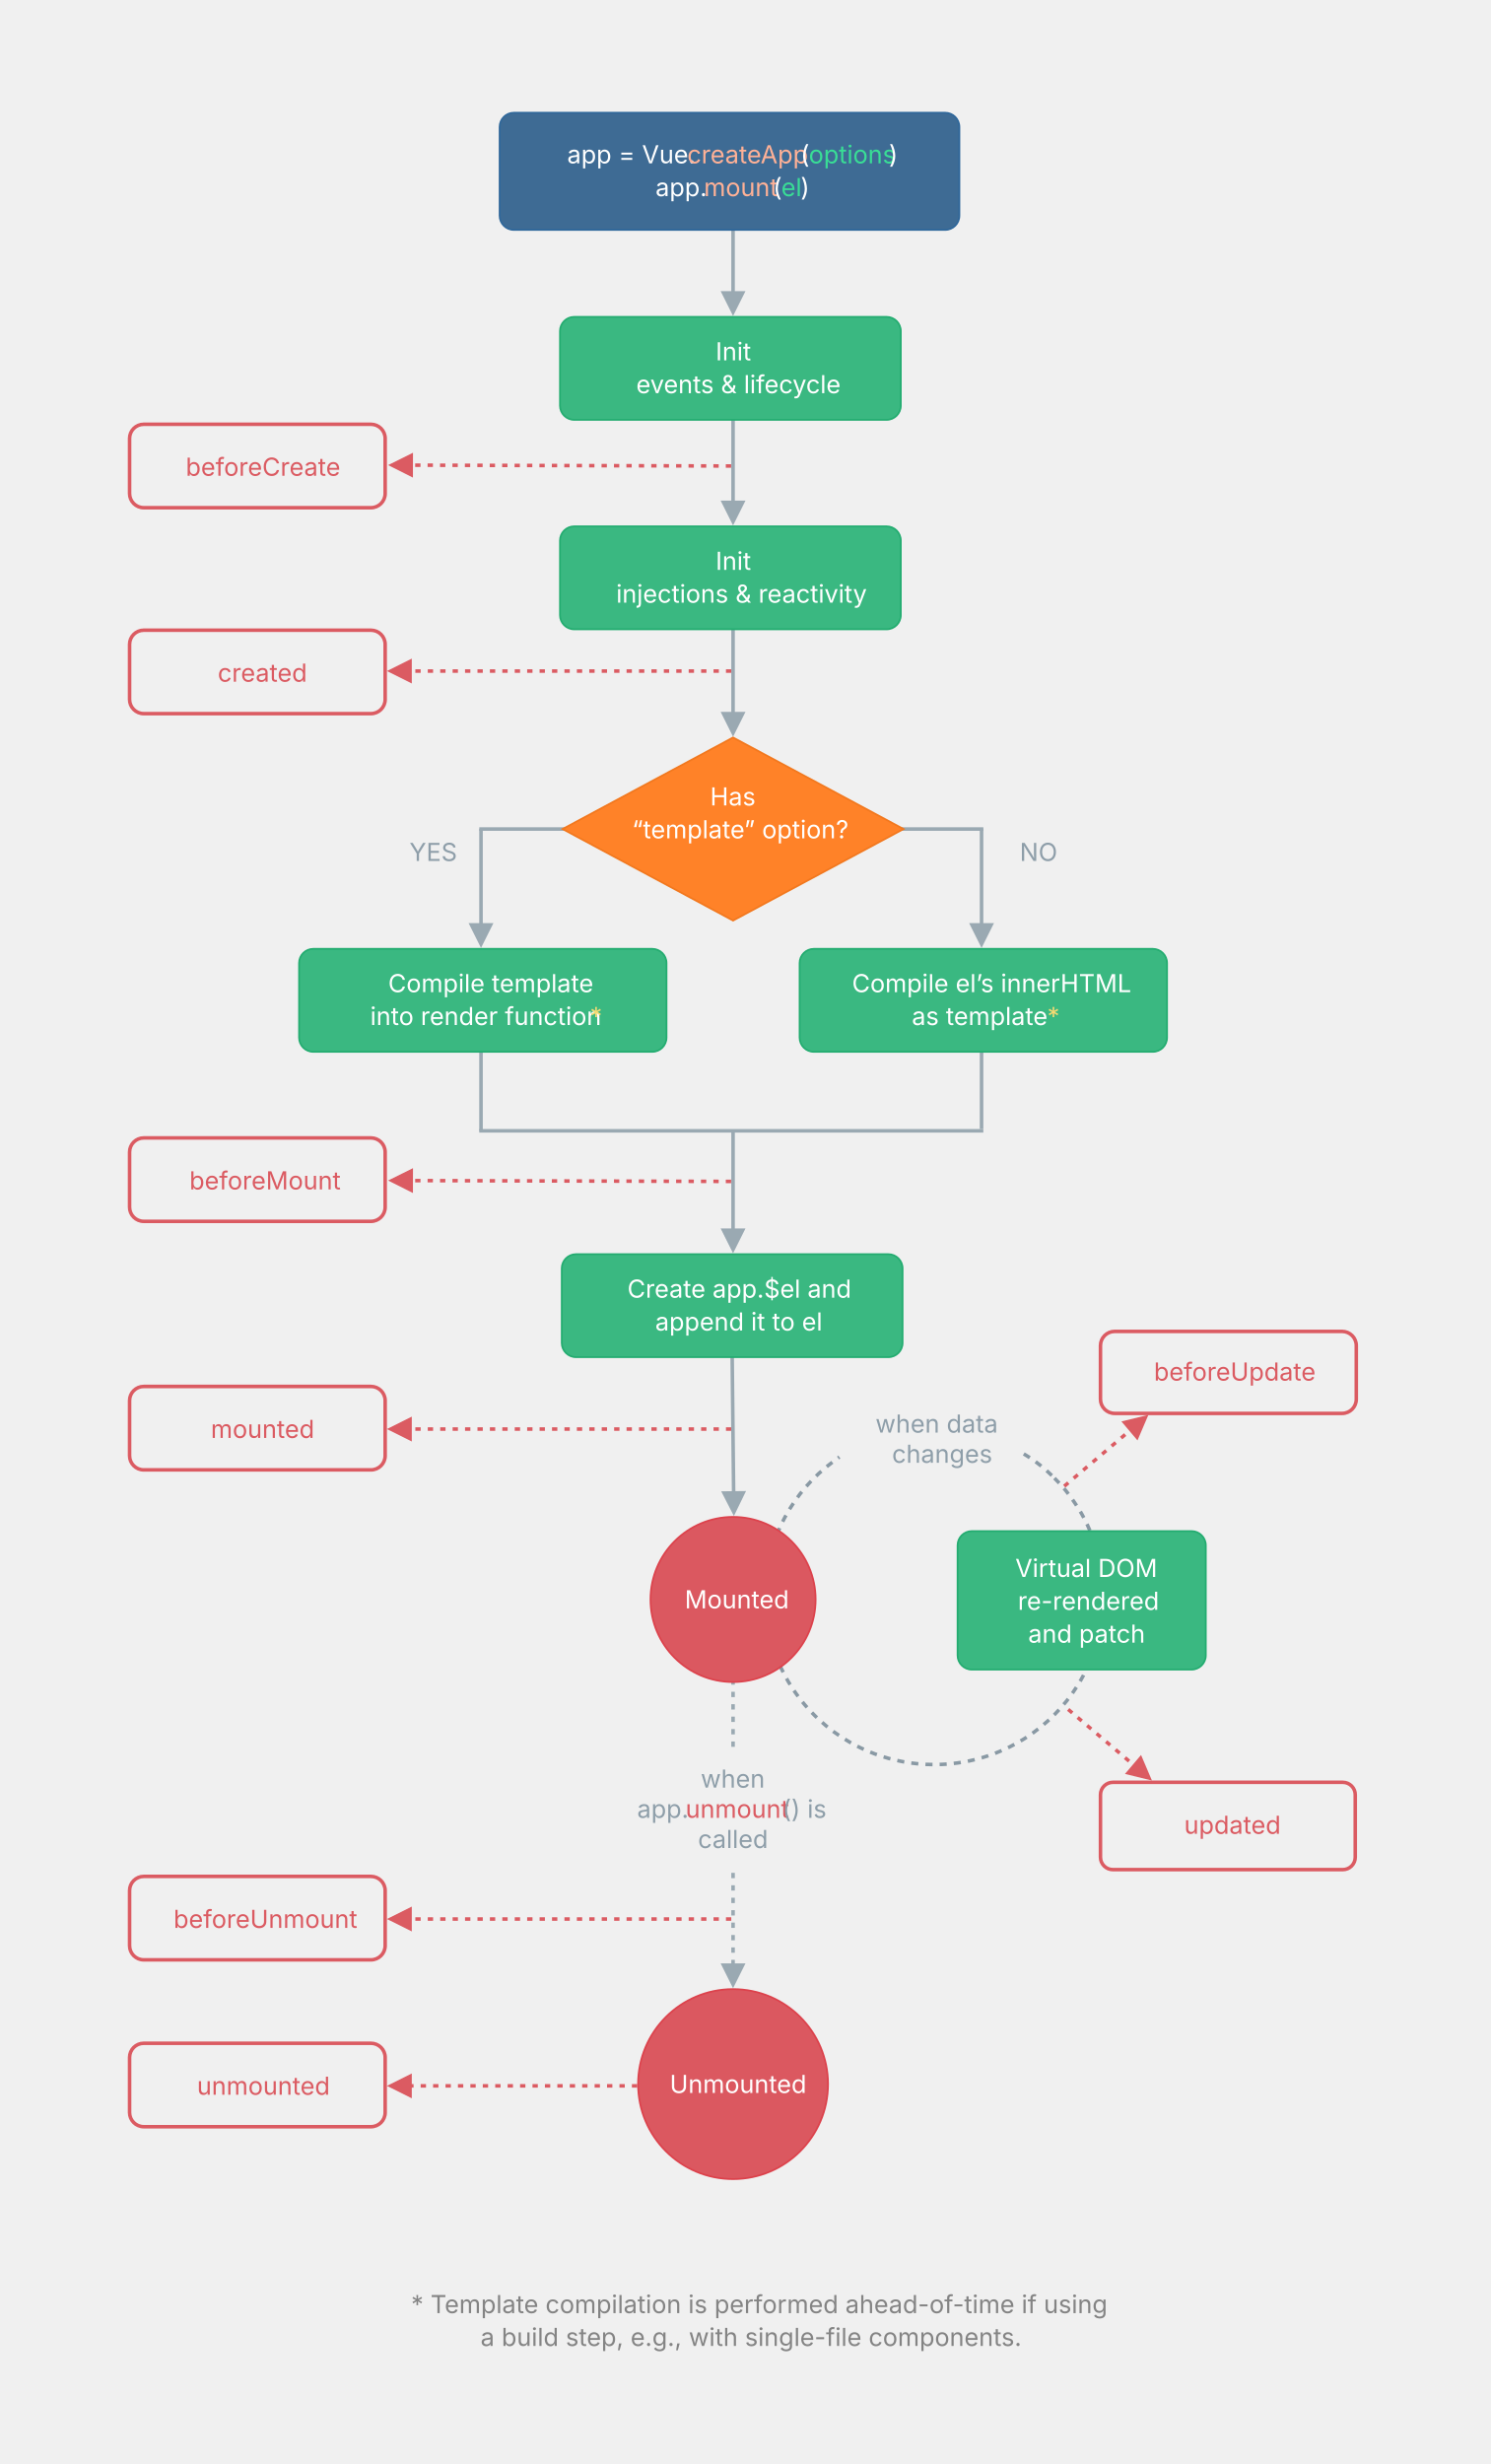
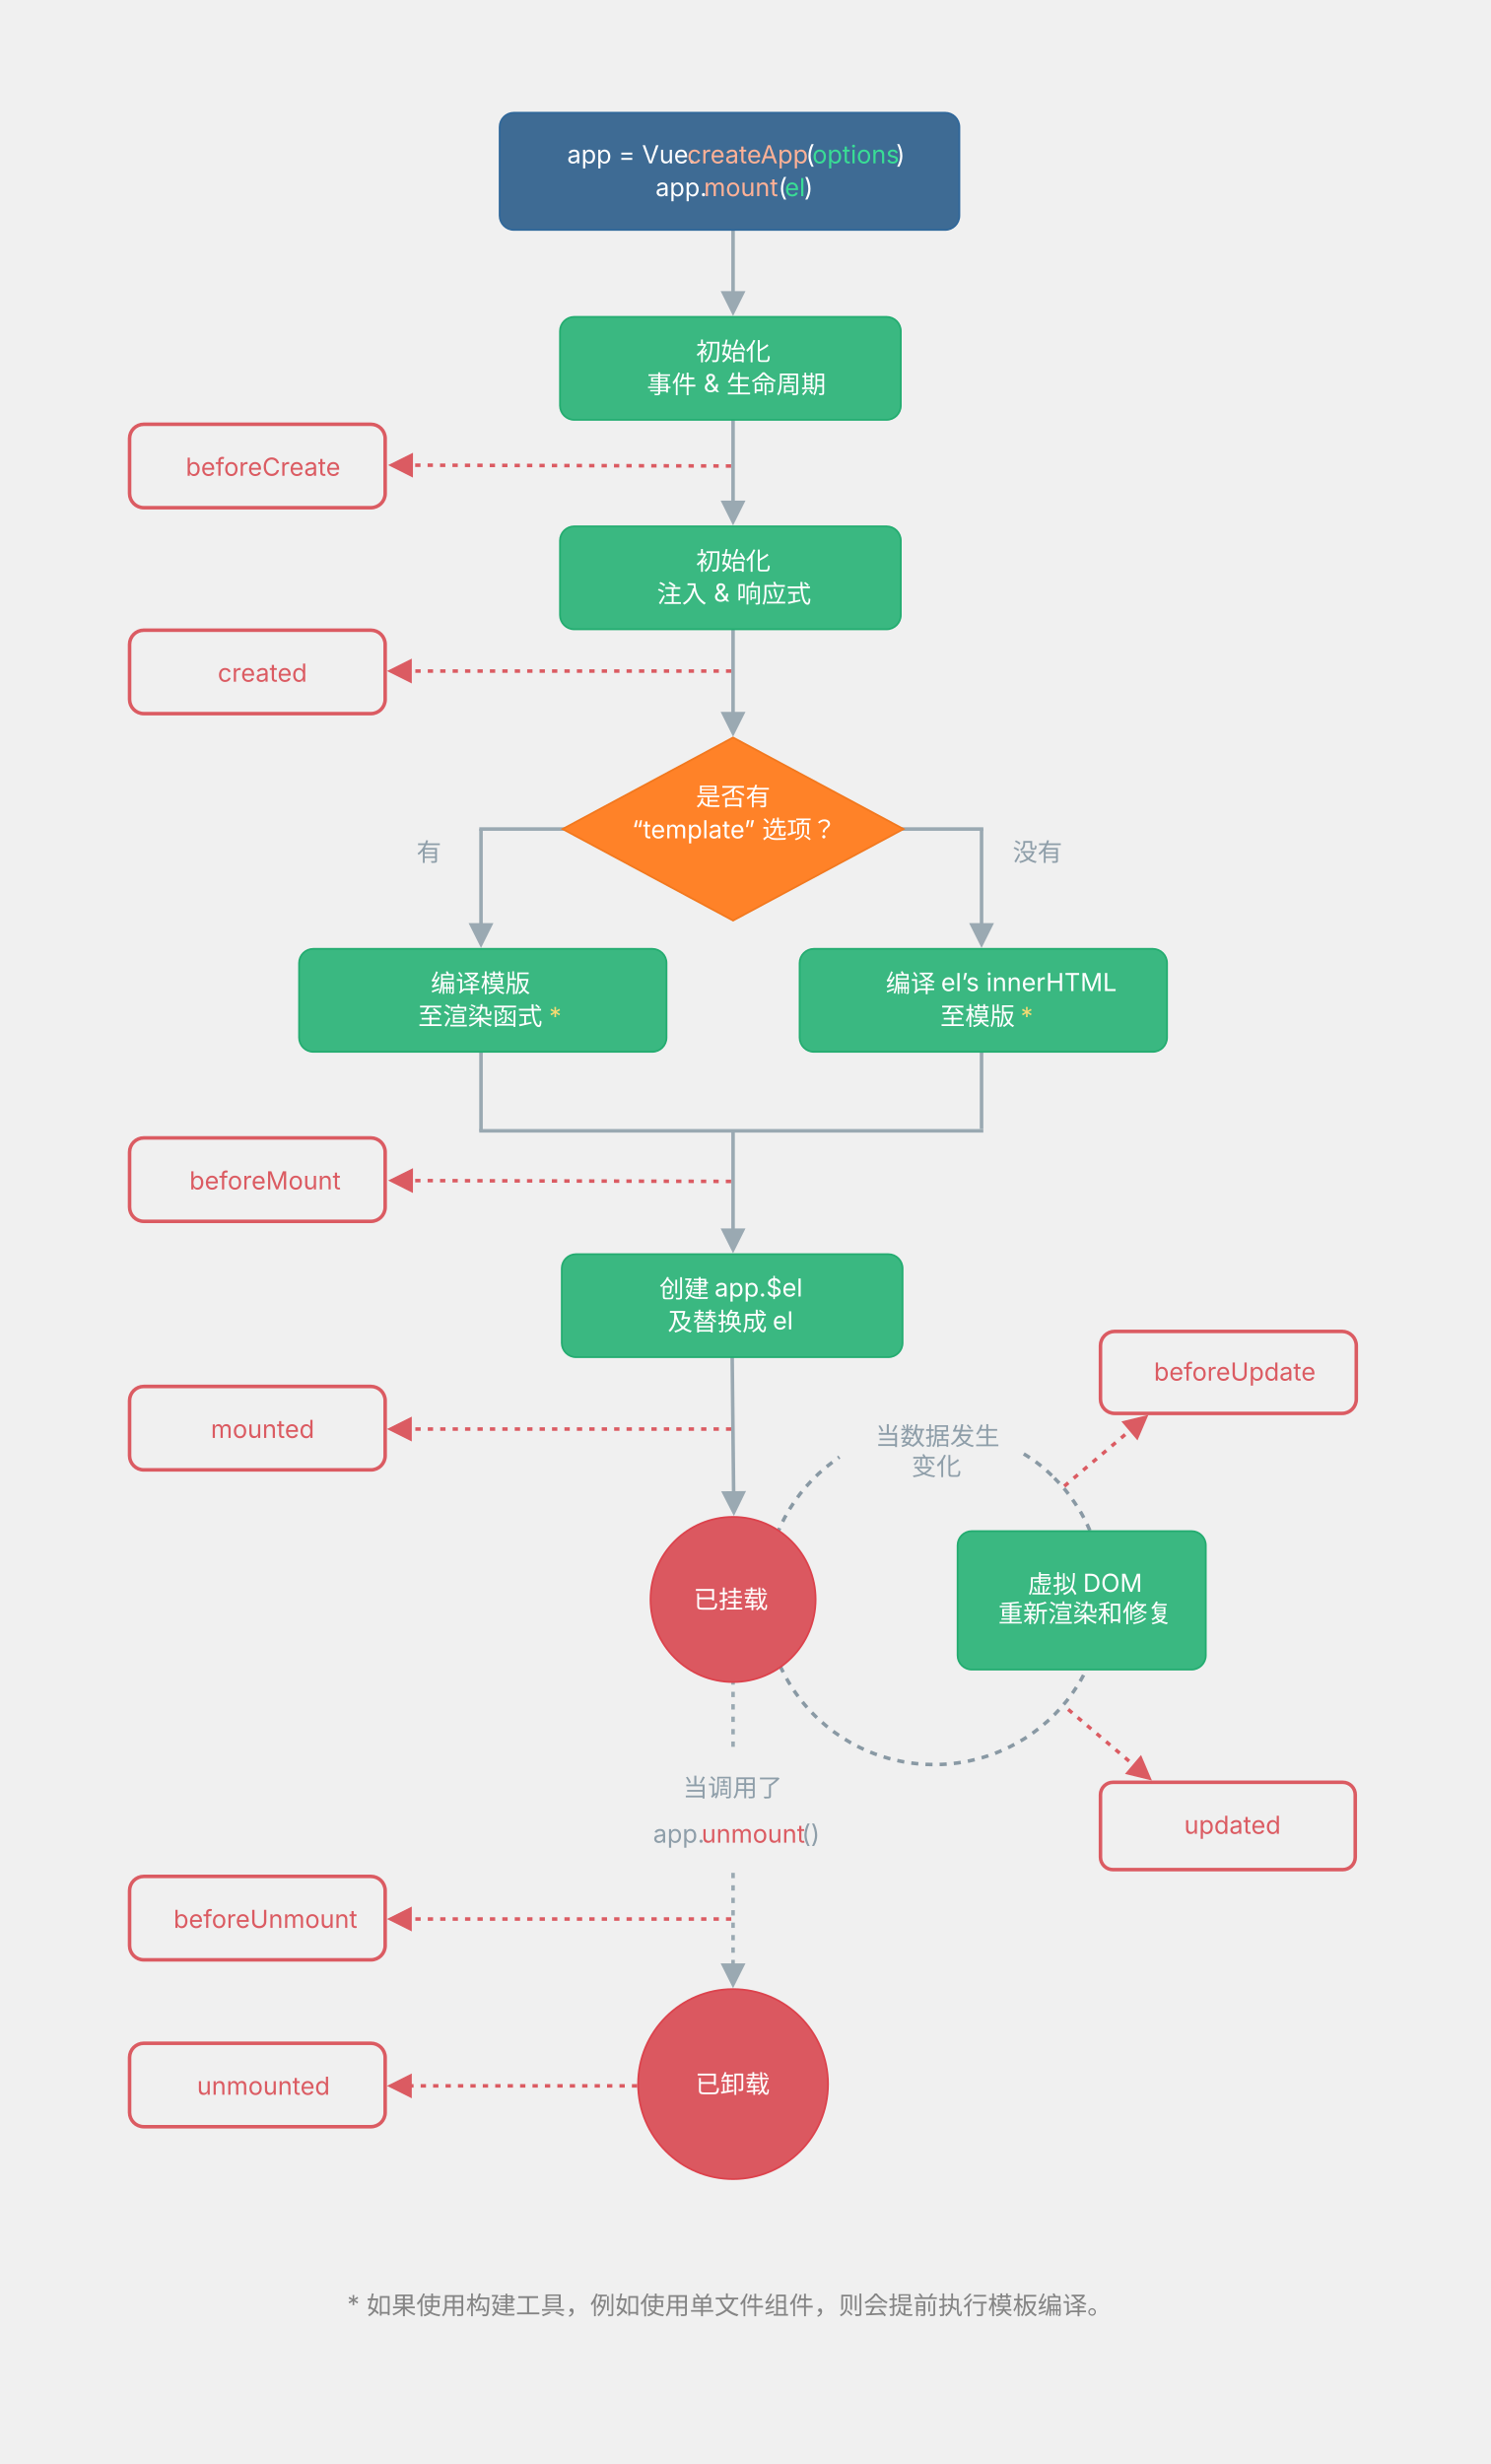
<svg xmlns="http://www.w3.org/2000/svg" width="840" height="1388">
  <g fill="none" fill-rule="evenodd">
-     <text font-family="Inter, Roboto, sans-serif" font-size="14" fill="#848484">
-       <tspan x="231.593" y="1303">* Template compilation is performed ahead-of-time if using</tspan>
-       <tspan x="270.756" y="1321.5">a build step, e.g., with single-file components.</tspan>
+     <text font-family="Inter, Roboto, Microsoft YaHei, sans-serif" font-size="14" fill="#848484">
+       <tspan x="195.593" y="1303">* 如果使用构建工具，例如使用单文件组件，则会提前执行模板编译。</tspan>
    </text>
    <g transform="translate(72 1056)">
      <path d="M160 18v14l-14-7 14-7zm180 6v2h-3v-2h3zm-7 0v2h-3v-2h3zm-7 0v2h-3v-2h3zm-7 0v2h-3v-2h3zm-7 0v2h-3v-2h3zm-7 0v2h-3v-2h3zm-7 0v2h-3v-2h3zm-7 0v2h-3v-2h3zm-7 0v2h-3v-2h3zm-7 0v2h-3v-2h3zm-7 0v2h-3v-2h3zm-7 0v2h-3v-2h3zm-7 0v2h-3v-2h3zm-7 0v2h-3v-2h3zm-7 0v2h-3v-2h3zm-7 0v2h-3v-2h3zm-7 0v2h-3v-2h3zm-7 0v2h-3v-2h3zm-7 0v2h-3v-2h3zm-7 0v2h-3v-2h3zm-7 0v2h-3v-2h3zm-7 0v2h-3v-2h3zm-7 0v2h-3v-2h3zm-7 0v2h-3v-2h3zm-7 0v2h-3v-2h3zm-7 0v2h-3v-2h3z" fill="#DB5B62" fill-rule="nonzero" />
      <rect stroke="#DB5B62" stroke-width="2" x="1" y="1" width="144" height="47" rx="8" />
-       <text font-family="Inter, Roboto, sans-serif" font-size="14" fill="#DB5B62">
+       <text font-family="Inter, Roboto, Microsoft YaHei, sans-serif" font-size="14" fill="#DB5B62">
        <tspan x="25.749" y="30">beforeUnmount</tspan>
      </text>
    </g>
    <path stroke="#9AA9B2" stroke-width="2" fill="#9AA9B2" stroke-linecap="square" stroke-dasharray="1,6" d="M413 947v40" />
    <path d="M414 1104v2h6l-7 14-7-14h6v-2h2zm0-7v3h-2v-3h2zm0-7v3h-2v-3h2zm0-7v3h-2v-3h2zm0-7v3h-2v-3h2zm0-7v3h-2v-3h2zm0-7v3h-2v-3h2zm0-7v3h-2v-3h2z" fill="#9AA9B2" fill-rule="nonzero" />
-     <text font-family="Inter, Roboto, sans-serif" font-size="14" transform="translate(355 947)">
-       <tspan x="39.766" y="60" fill="#8E9EA9">when </tspan>
-       <tspan x="3.973" y="77" fill="#8E9EA9">app.</tspan>
-       <tspan x="31.221" y="77" fill="#DB5B62">unmount</tspan>
-       <tspan x="85.703" y="77" fill="#8E9EA9">() is </tspan>
-       <tspan x="38.21" y="94" fill="#8E9EA9">called</tspan>
+     <text font-family="Inter, Roboto, Microsoft YaHei, sans-serif" font-size="14" transform="translate(355 947)">
+       <tspan x="29.766" y="65" fill="#8E9EA9">当调用了</tspan>
+       <tspan x="12.973" y="91" fill="#8E9EA9">app.</tspan>
+       <tspan x="40.221" y="91" fill="#DB5B62">unmount</tspan>
+       <tspan x="96.703" y="91" fill="#8E9EA9">()</tspan>
    </text>
    <g transform="translate(72 238)">
      <path d="M160.676 17.036l-.037 14L146.657 24l14.019-6.964zm176.231 6.459l2 .005 1 .003-.005 2-1-.003-1-.003-1-.002.005-2zm-7-.018l1 .002 1 .003 1 .002-.005 2-1-.002-1-.003-1-.002.005-2zm-7-.019l1 .003 2 .005-.005 2-2-.005-1-.003.005-2zm-7-.018l1 .003 1 .002 1 .003-.005 2-1-.003-1-.002-1-.003.005-2zm-7-.018l2 .005 1 .003-.005 2-1-.003-2-.005.005-2zm-7-.018l1 .002 1 .003 1 .003-.005 2-1-.003-1-.003-1-.002.005-2zm-7-.018l1 .002 1 .003 1 .002-.005 2-1-.002-1-.003-1-.002.005-2zm-7-.019l1 .003 2 .005-.005 2-2-.005-1-.003.005-2zm-7-.018l1 .003 1 .002 1 .003-.005 2-1-.003-1-.002-1-.003.005-2zm-7-.018l2 .005 1 .003-.005 2-1-.003-2-.005.005-2zm-7-.018l1 .002 1 .003 1 .003-.005 2-1-.003-1-.003-1-.002.005-2zm-7-.018l1 .002 1 .003 1 .002-.005 2-1-.002-1-.003-1-.002.005-2zm-7-.019l1 .003 2 .005-.005 2-2-.005-1-.003.005-2zm-7-.018l1 .003 1 .002 1 .003-.005 2-1-.003-1-.002-1-.003.005-2zm-7-.018l2 .005 1 .003-.005 2-1-.003-2-.005.005-2zm-7-.018l1 .002 1 .003 1 .003-.005 2-1-.003-1-.003-1-.002.005-2zm-7-.018l1 .002 1 .003 1 .002-.005 2-1-.002-1-.003-1-.002.005-2zm-7-.019l1 .003 2 .005-.005 2-2-.005-1-.003.005-2zm-7-.018l1 .003 1 .002 1 .003-.005 2-1-.003-1-.002-1-.003.005-2zm-7-.018l2 .005 1 .003-.005 2-1-.003-2-.005.005-2zm-7-.018l1 .002 1 .003 1 .002-.005 2-1-.002-1-.003-1-.002.005-2zm-7-.019l1 .003 1 .003 1 .002-.005 2-1-.002-1-.003-1-.003.005-2zm-7-.018l1 .003 2 .005-.005 2-2-.005-1-.003.005-2zm-7-.018l1 .003 1 .002 1 .003-.005 2-1-.003-1-.002-1-.003.006-2zm-7-.018l2 .005 1 .003-.005 2-1-.003-2-.005.006-2zm-7-.018l1 .002 1 .003 1 .002-.005 2-1-.002-1-.003-1-.002.006-2z" fill="#DB5B62" fill-rule="nonzero" />
      <rect stroke="#DB5B62" stroke-width="2" x="1" y="1" width="144" height="47" rx="8" />
-       <text font-family="Inter, Roboto, sans-serif" font-size="14" fill="#DB5B62">
+       <text font-family="Inter, Roboto, Microsoft YaHei, sans-serif" font-size="14" fill="#DB5B62">
        <tspan x="32.642" y="30">beforeCreate</tspan>
      </text>
    </g>
    <g transform="translate(282 64)">
      <path d="M132 65v35h6l-7 14-7-14h6V65h2z" fill="#9AA9B2" fill-rule="nonzero" />
      <rect stroke="#2F679A" fill="#3E6B94" x="-.5" y="-.5" width="259" height="66" rx="8" />
-       <text font-family="Inter, Roboto, sans-serif" font-size="14">
+       <text font-family="Inter, Roboto, Microsoft YaHei, sans-serif" font-size="14">
        <tspan x="37.555" y="28" fill="#FFF">app = Vue.</tspan>
        <tspan x="105.156" y="28" fill="#FFB196">createApp</tspan>
-         <tspan x="168.976" y="28" fill="#FFF">(</tspan>
-         <tspan x="173.638" y="28" fill="#39DD95">options</tspan>
-         <tspan x="218.783" y="28" fill="#FFF">)</tspan>
+         <tspan x="171.976" y="28" fill="#FFF">(</tspan>
+         <tspan x="175.638" y="28" fill="#39DD95">options</tspan>
+         <tspan x="222.783" y="28" fill="#FFF">)</tspan>
        <tspan x="87.311" y="46.5" fill="#FFF">app.</tspan>
        <tspan x="114.559" y="46.5" fill="#FFB196">mount</tspan>
-         <tspan x="153.469" y="46.5" fill="#FFF">(</tspan>
-         <tspan x="158.131" y="46.5" fill="#39DD95">el</tspan>
-         <tspan x="169.027" y="46.5" fill="#FFF">)</tspan>
+         <tspan x="156.469" y="46.5" fill="#FFF">(</tspan>
+         <tspan x="160.131" y="46.5" fill="#39DD95">el</tspan>
+         <tspan x="171.027" y="46.5" fill="#FFF">)</tspan>
      </text>
    </g>
    <path d="M272 467v53h6l-7 14-7-14h6v-53h2zM554 467v53h6l-7 14-7-14h6v-53h2z" fill="#9AA9B2" fill-rule="nonzero" />
    <path d="M553.025 467.004h-282" stroke="#9AA9B2" stroke-width="2" fill="#9AA9B2" stroke-linecap="square" />
    <g fill="#9AA9B2">
      <path stroke="#9AA9B2" stroke-width="2" stroke-linecap="square" d="M271 636v-43M553 635v-42" />
      <path d="M413 706l7-14h-6v-55h-2v55h-6l7 14z" fill-rule="nonzero" />
      <path stroke="#9AA9B2" stroke-width="2" stroke-linecap="square" d="M553 637H271" />
    </g>
    <g transform="translate(169 535)">
      <rect stroke="#23AC70" fill="#3AB881" x="-.5" y="-.5" width="207" height="58" rx="8" />
-       <text font-family="Inter, Roboto, sans-serif" font-size="14">
-         <tspan x="49.695" y="23.918" fill="#FFF">Compile template</tspan>
-         <tspan x="39.568" y="42.418" fill="#FFF">into render function </tspan>
-         <tspan x="163.312" y="42.418" fill="#F6DA72">*</tspan>
+       <text font-family="Inter, Roboto, Microsoft YaHei, sans-serif" font-size="14">
+         <tspan x="73.695" y="23.918" fill="#FFF">编译模版</tspan>
+         <tspan x="66.568" y="42.418" fill="#FFF">至渲染函式</tspan>
+         <tspan x="140.312" y="42.418" fill="#F6DA72">*</tspan>
      </text>
    </g>
    <g transform="translate(451 535)">
      <rect stroke="#23AC70" fill="#3AB881" x="-.5" y="-.5" width="207" height="58" rx="8" />
-       <text font-family="Inter, Roboto, sans-serif" font-size="14">
-         <tspan x="29.016" y="23.918" fill="#FFF">Compile el’s innerHTML</tspan>
-         <tspan x="62.727" y="42.418" fill="#FFF">as template </tspan>
-         <tspan x="138.989" y="42.418" fill="#F6DA72">*</tspan>
+       <text font-family="Inter, Roboto, Microsoft YaHei, sans-serif" font-size="14">
+         <tspan x="48.016" y="23.918" fill="#FFF">编译 el’s innerHTML</tspan>
+         <tspan x="78.727" y="42.418" fill="#FFF">至模版</tspan>
+         <tspan x="123.989" y="42.418" fill="#F6DA72">*</tspan>
      </text>
    </g>
    <path d="M413 415.433L509.057 467 413 518.567 316.943 467 413 415.433z" stroke="#F2781E" fill="#FF8228" />
-     <text font-family="Inter, Roboto, sans-serif" font-size="14" fill="#FFF" transform="translate(318 416)">
-       <tspan x="82.052" y="37.727">Has</tspan>
-       <tspan x="38.08" y="56.227">“template” option?</tspan>
+     <text font-family="Inter, Roboto, Microsoft YaHei, sans-serif" font-size="14" fill="#FFF" transform="translate(318 416)">
+       <tspan x="74.052" y="37.727">是否有</tspan>
+       <tspan x="38.08" y="56.227">“template” 选项？</tspan>
    </text>
-     <text font-family="Inter, Roboto, sans-serif" font-size="14" fill="#8E9EA9" transform="translate(169 416)">
-       <tspan x="61.662" y="69">YES</tspan>
+     <text font-family="Inter, Roboto, Microsoft YaHei, sans-serif" font-size="14" fill="#8E9EA9" transform="translate(169 416)">
+       <tspan x="65.662" y="69">有</tspan>
    </text>
-     <text font-family="Inter, Roboto, sans-serif" font-size="14" fill="#8E9EA9" transform="translate(169 416)">
-       <tspan x="405.5" y="69">NO</tspan>
+     <text font-family="Inter, Roboto, Microsoft YaHei, sans-serif" font-size="14" fill="#8E9EA9" transform="translate(169 416)">
+       <tspan x="401.5" y="69">没有</tspan>
    </text>
    <g transform="translate(72 354)">
      <path d="M160 17v14l-14-7 14-7zm180 6v2h-3v-2h3zm-7 0v2h-3v-2h3zm-7 0v2h-3v-2h3zm-7 0v2h-3v-2h3zm-7 0v2h-3v-2h3zm-7 0v2h-3v-2h3zm-7 0v2h-3v-2h3zm-7 0v2h-3v-2h3zm-7 0v2h-3v-2h3zm-7 0v2h-3v-2h3zm-7 0v2h-3v-2h3zm-7 0v2h-3v-2h3zm-7 0v2h-3v-2h3zm-7 0v2h-3v-2h3zm-7 0v2h-3v-2h3zm-7 0v2h-3v-2h3zm-7 0v2h-3v-2h3zm-7 0v2h-3v-2h3zm-7 0v2h-3v-2h3zm-7 0v2h-3v-2h3zm-7 0v2h-3v-2h3zm-7 0v2h-3v-2h3zm-7 0v2h-3v-2h3zm-7 0v2h-3v-2h3zm-7 0v2h-3v-2h3zm-7 0v2h-3v-2h3z" fill="#DB5B62" fill-rule="nonzero" />
      <rect stroke="#DB5B62" stroke-width="2" x="1" y="1" width="144" height="47" rx="8" />
-       <text font-family="Inter, Roboto, sans-serif" font-size="14" fill="#DB5B62">
+       <text font-family="Inter, Roboto, Microsoft YaHei, sans-serif" font-size="14" fill="#DB5B62">
        <tspan x="50.652" y="30">created</tspan>
      </text>
    </g>
    <g transform="translate(72 640)">
      <path d="M160.676 18.036l-.037 14L146.657 25l14.019-6.964zm176.231 6.459l2 .005 1 .003-.005 2-1-.003-1-.003-1-.002.005-2zm-7-.018l1 .002 1 .003 1 .002-.005 2-1-.002-1-.003-1-.002.005-2zm-7-.019l1 .003 2 .005-.005 2-2-.005-1-.003.005-2zm-7-.018l1 .003 1 .002 1 .003-.005 2-1-.003-1-.002-1-.003.005-2zm-7-.018l2 .005 1 .003-.005 2-1-.003-2-.005.005-2zm-7-.018l1 .002 1 .003 1 .003-.005 2-1-.003-1-.003-1-.002.005-2zm-7-.018l1 .002 1 .003 1 .002-.005 2-1-.002-1-.003-1-.002.005-2zm-7-.019l1 .003 2 .005-.005 2-2-.005-1-.003.005-2zm-7-.018l1 .003 1 .002 1 .003-.005 2-1-.003-1-.002-1-.003.005-2zm-7-.018l2 .005 1 .003-.005 2-1-.003-2-.005.005-2zm-7-.018l1 .002 1 .003 1 .003-.005 2-1-.003-1-.003-1-.002.005-2zm-7-.018l1 .002 1 .003 1 .002-.005 2-1-.002-1-.003-1-.002.005-2zm-7-.019l1 .003 2 .005-.005 2-2-.005-1-.003.005-2zm-7-.018l1 .003 1 .002 1 .003-.005 2-1-.003-1-.002-1-.003.005-2zm-7-.018l2 .005 1 .003-.005 2-1-.003-2-.005.005-2zm-7-.018l1 .002 1 .003 1 .003-.005 2-1-.003-1-.003-1-.002.005-2zm-7-.018l1 .002 1 .003 1 .002-.005 2-1-.002-1-.003-1-.002.005-2zm-7-.019l1 .003 2 .005-.005 2-2-.005-1-.003.005-2zm-7-.018l1 .003 1 .002 1 .003-.005 2-1-.003-1-.002-1-.003.005-2zm-7-.018l2 .005 1 .003-.005 2-1-.003-2-.005.005-2zm-7-.018l1 .002 1 .003 1 .002-.005 2-1-.002-1-.003-1-.002.005-2zm-7-.019l1 .003 1 .003 1 .002-.005 2-1-.002-1-.003-1-.003.005-2zm-7-.018l1 .003 2 .005-.005 2-2-.005-1-.003.005-2zm-7-.018l1 .003 1 .002 1 .003-.005 2-1-.003-1-.002-1-.003.006-2zm-7-.018l2 .005 1 .003-.005 2-1-.003-2-.005.006-2zm-7-.018l1 .002 1 .003 1 .002-.005 2-1-.002-1-.003-1-.002.006-2z" fill="#DB5B62" fill-rule="nonzero" />
      <rect stroke="#DB5B62" stroke-width="2" x="1" y="1" width="144" height="47" rx="8" />
-       <text font-family="Inter, Roboto, sans-serif" font-size="14" fill="#DB5B62">
+       <text font-family="Inter, Roboto, Microsoft YaHei, sans-serif" font-size="14" fill="#DB5B62">
        <tspan x="34.697" y="30">beforeMount</tspan>
      </text>
    </g>
    <g transform="translate(72 780)">
      <path d="M160 18v14l-14-7 14-7zm180 6v2h-3v-2h3zm-7 0v2h-3v-2h3zm-7 0v2h-3v-2h3zm-7 0v2h-3v-2h3zm-7 0v2h-3v-2h3zm-7 0v2h-3v-2h3zm-7 0v2h-3v-2h3zm-7 0v2h-3v-2h3zm-7 0v2h-3v-2h3zm-7 0v2h-3v-2h3zm-7 0v2h-3v-2h3zm-7 0v2h-3v-2h3zm-7 0v2h-3v-2h3zm-7 0v2h-3v-2h3zm-7 0v2h-3v-2h3zm-7 0v2h-3v-2h3zm-7 0v2h-3v-2h3zm-7 0v2h-3v-2h3zm-7 0v2h-3v-2h3zm-7 0v2h-3v-2h3zm-7 0v2h-3v-2h3zm-7 0v2h-3v-2h3zm-7 0v2h-3v-2h3zm-7 0v2h-3v-2h3zm-7 0v2h-3v-2h3zm-7 0v2h-3v-2h3z" fill="#DB5B62" fill-rule="nonzero" />
      <rect stroke="#DB5B62" stroke-width="2" x="1" y="1" width="144" height="47" rx="8" />
-       <text font-family="Inter, Roboto, sans-serif" font-size="14" fill="#DB5B62">
+       <text font-family="Inter, Roboto, Microsoft YaHei, sans-serif" font-size="14" fill="#DB5B62">
        <tspan x="46.759" y="30">mounted</tspan>
      </text>
    </g>
    <g transform="translate(72 1150)">
      <path d="M160 18v6h1v2h-1v6l-14-7 14-7zm127 6v2h-3v-2h3zm-7 0v2h-3v-2h3zm-7 0v2h-3v-2h3zm-7 0v2h-3v-2h3zm-7 0v2h-3v-2h3zm-7 0v2h-3v-2h3zm-7 0v2h-3v-2h3zm-7 0v2h-3v-2h3zm-7 0v2h-3v-2h3zm-7 0v2h-3v-2h3zm-7 0v2h-3v-2h3zm-7 0v2h-3v-2h3zm-7 0v2h-3v-2h3zm-7 0v2h-3v-2h3zm-7 0v2h-3v-2h3zm-7 0v2h-3v-2h3zm-7 0v2h-3v-2h3zm-7 0v2h-3v-2h3z" fill="#DB5B62" fill-rule="nonzero" />
      <rect stroke="#DB5B62" stroke-width="2" x="1" y="1" width="144" height="47" rx="8" />
-       <text font-family="Inter, Roboto, sans-serif" font-size="14" fill="#DB5B62">
+       <text font-family="Inter, Roboto, Microsoft YaHei, sans-serif" font-size="14" fill="#DB5B62">
        <tspan x="38.973" y="30">unmounted</tspan>
      </text>
    </g>
    <g>
      <g transform="translate(599 749)">
        <path d="M2.23 85.505l1.294 1.525-.763.647-1.525 1.293-1.294-1.525.763-.647 1.525-1.293zm5.339-4.528l1.293 1.525-.762.647-.763.647-.763.647-1.293-1.526 1.525-1.293.763-.647zm5.339-4.527l1.293 1.525-1.525 1.293-.763.647-1.293-1.525.762-.647.763-.647.763-.646zm5.338-4.528l1.294 1.525-.763.647-.763.647-.762.647-1.294-1.526.763-.646 1.525-1.294zm5.339-4.528l1.293 1.526-.762.647-.763.646-.763.647-1.293-1.525.763-.647.762-.647.763-.647zm5.339-4.527l1.293 1.525-.763.647-.762.647-.763.647-1.293-1.526.762-.647.763-.646.763-.647zM48 48l-6.15 14.394-9.055-10.678L48 48zM34.262 58.34l1.294 1.525-.763.646-1.525 1.294-1.294-1.525.763-.647.763-.647.762-.647z" fill="#DB5B62" fill-rule="nonzero" />
        <rect stroke="#DB5B62" stroke-width="2" x="21" y="1" width="144.127" height="46.184" rx="8" />
-         <text font-family="Inter, Roboto, sans-serif" font-size="14" fill="#DB5B62">
+         <text font-family="Inter, Roboto, Microsoft YaHei, sans-serif" font-size="14" fill="#DB5B62">
          <tspan x="51.101" y="28.678">beforeUpdate</tspan>
        </text>
      </g>
      <path d="M642.86 988.602L649 1003l-15.203-3.726 9.062-10.672zm-8.378.759l.763.647.762.647.762.648-1.294 1.524-.763-.647-.762-.647-.762-.648 1.294-1.524zm-5.335-4.53l.762.646.762.648.762.647-1.294 1.524-.762-.647-.763-.647-.762-.647 1.295-1.525zm-5.336-4.532l.762.648.762.647.762.647-1.294 1.525-1.525-1.295-.762-.647 1.295-1.525zm-5.336-4.53l.762.647.762.647.763.647-1.295 1.525-.762-.647-1.525-1.295 1.295-1.525zm-5.336-4.531l.762.647.762.647.763.647-1.295 1.525-.762-.647-1.525-1.295 1.295-1.524zm-5.336-4.531l.762.647 1.525 1.295-1.295 1.524-.762-.647-.762-.647-.763-.648 1.295-1.524zm-5.336-4.531l.762.647.763.648.762.647-1.295 1.524-.762-.647-.762-.647-.762-.647 1.294-1.525z" fill="#DB5B62" fill-rule="nonzero" />
      <path d="M756.536 1004c1.933 0 3.683.784 4.95 2.05a6.978 6.978 0 012.05 4.95h0v35.184a6.978 6.978 0 01-2.05 4.95 6.978 6.978 0 01-4.95 2.05h0H627a6.978 6.978 0 01-4.95-2.05 6.978 6.978 0 01-2.05-4.95h0V1011c0-1.933.784-3.683 2.05-4.95A6.978 6.978 0 01627 1004h0z" stroke="#DB5B62" stroke-width="2" />
-       <text font-family="Inter, Roboto, sans-serif" font-size="14" fill="#DB5B62" transform="translate(602 963)">
+       <text font-family="Inter, Roboto, Microsoft YaHei, sans-serif" font-size="14" fill="#DB5B62" transform="translate(602 963)">
        <tspan x="65.132" y="70">updated</tspan>
      </text>
      <path d="M576.785 819c6.682 3.957 12.71 8.832 18.01 14.411l-.703-.736a83.825 83.825 0 0111.52 14.047c10.695 15.46 15.754 34.304 15.367 53.281.07 17.046-4.313 34.254-13.882 49.473-7.685 12.222-17.717 22.1-29.152 29.418l-1.07.675-.693.426a94.715 94.715 0 01-15.257 7.538l-.975.373-.28.103a95.235 95.235 0 01-27.074 5.78l-.258.015-.363.024-.956.051-.709.032a95.312 95.312 0 01-33.803-4.646 94.877 94.877 0 01-15.537-6.65l-.258-.141a70.875 70.875 0 01-.93-.51l-.99-.557-.191-.112a94.409 94.409 0 01-17.315-12.745 94.131 94.131 0 01-14.775-17.444 93.788 93.788 0 01-8.463-16.035l-.38-.935-.112-.289a93.703 93.703 0 01-6.539-32.83 93.654 93.654 0 013.885-28.58l.39-1.275a93.671 93.671 0 016.442-15.556l.227-.428c.14-.265.281-.529.424-.792 6.422-11.869 15.501-22.55 27.089-31.1l.812-.593 2.62-1.936" stroke="#8999A4" stroke-width="2" stroke-dasharray="4" />
      <g transform="translate(519 863)">
        <rect stroke="#23AC70" fill="#3AB881" x="20.5" y="-.5" width="139.833" height="78" rx="8" />
-         <text font-family="Inter, Roboto, sans-serif" font-size="14" fill="#FFF">
-           <tspan x="53.006" y="25.333">Virtual DOM</tspan>
-           <tspan x="54.424" y="43.833">re-rendered</tspan>
-           <tspan x="60.252" y="62.333">and patch</tspan>
+         <text font-family="Inter, Roboto, Microsoft YaHei, sans-serif" font-size="14" fill="#FFF">
+           <tspan x="60.006" y="34.333">虚拟 DOM</tspan>
+           <tspan x="43.424" y="50.833">重新渲染和修复</tspan>
        </text>
      </g>
-       <text font-family="Inter, Roboto, sans-serif" font-size="14" fill="#8E9EA9" transform="translate(431 749)">
-         <tspan x="62.197" y="58">when data </tspan>
-         <tspan x="71.535" y="75">changes</tspan>
+       <text font-family="Inter, Roboto, Microsoft YaHei, sans-serif" font-size="14" fill="#8E9EA9" transform="translate(431 749)">
+         <tspan x="62.197" y="65">当数据发生</tspan>
+         <tspan x="82.535" y="82">变化</tspan>
      </text>
    </g>
    <g transform="translate(316 179)">
      <path d="M98 57v46h6l-7 14-7-14h6V57h2z" fill="#9AA9B2" fill-rule="nonzero" />
      <rect stroke="#23AC70" fill="#3AB881" x="-.5" y="-.5" width="192" height="58" rx="8" />
-       <text font-family="Inter, Roboto, sans-serif" font-size="14" fill="#FFF">
-         <tspan x="87.162" y="24">Init </tspan>
-         <tspan x="42.421" y="42.5">events &amp; lifecycle</tspan>
+       <text font-family="Inter, Roboto, Microsoft YaHei, sans-serif" font-size="14" fill="#FFF">
+         <tspan x="76.162" y="24">初始化</tspan>
+         <tspan x="48.421" y="42.5">事件 &amp; 生命周期</tspan>
      </text>
    </g>
    <g transform="translate(316 297)">
      <path d="M98 57v47h6l-7 14-7-14h6V57h2z" fill="#9AA9B2" fill-rule="nonzero" />
      <rect stroke="#23AC70" fill="#3AB881" x="-.5" y="-.5" width="192" height="58" rx="8" />
-       <text font-family="Inter, Roboto, sans-serif" font-size="14" fill="#FFF">
-         <tspan x="87.162" y="24">Init </tspan>
-         <tspan x="31.142" y="42.5">injections &amp; reactivity </tspan>
+       <text font-family="Inter, Roboto, Microsoft YaHei, sans-serif" font-size="14" fill="#FFF">
+         <tspan x="76.162" y="24">初始化</tspan>
+         <tspan x="54.142" y="42.5">注入 &amp; 响应式 </tspan>
      </text>
    </g>
    <g transform="translate(317 707)">
      <path d="M96.494 56.399l.01 1 .81 75.583 6-.064-6.85 14.074-7.15-13.924 6-.064-.81-75.584-.01-1 2-.021z" fill="#9AA9B2" fill-rule="nonzero" />
      <rect stroke="#23AC70" fill="#3AB881" x="-.5" y="-.5" width="192" height="58" rx="8" />
-       <text font-family="Inter, Roboto, sans-serif" font-size="14" fill="#FFF">
-         <tspan x="36.456" y="24">Create app.$el and</tspan>
-         <tspan x="52.148" y="42.5">append it to el</tspan>
+       <text font-family="Inter, Roboto, Microsoft YaHei, sans-serif" font-size="14" fill="#FFF">
+         <tspan x="54.456" y="24">创建 app.$el</tspan>
+         <tspan x="59.148" y="42.5">及替换成 el</tspan>
      </text>
    </g>
    <g transform="translate(367 855)">
      <circle stroke="#DC424C" fill="#DB5860" cx="46" cy="46" r="46.5" />
-       <text font-family="Inter, Roboto, sans-serif" font-size="14" fill="#FFF">
-         <tspan x="18.759" y="51">Mounted</tspan>
+       <text font-family="Inter, Roboto, Microsoft YaHei, sans-serif" font-size="14" fill="#FFF">
+         <tspan x="23.759" y="51">已挂载</tspan>
      </text>
    </g>
    <g transform="translate(360 1121)">
      <circle stroke="#DC424C" fill="#DB5860" cx="53" cy="53" r="53.5" />
-       <text font-family="Inter, Roboto, sans-serif" font-size="14" fill="#FFF">
-         <tspan x="17.311" y="58">Unmounted</tspan>
+       <text font-family="Inter, Roboto, Microsoft YaHei, sans-serif" font-size="14" fill="#FFF">
+         <tspan x="31.759" y="58">已卸载</tspan>
      </text>
    </g>
  </g>
</svg>
